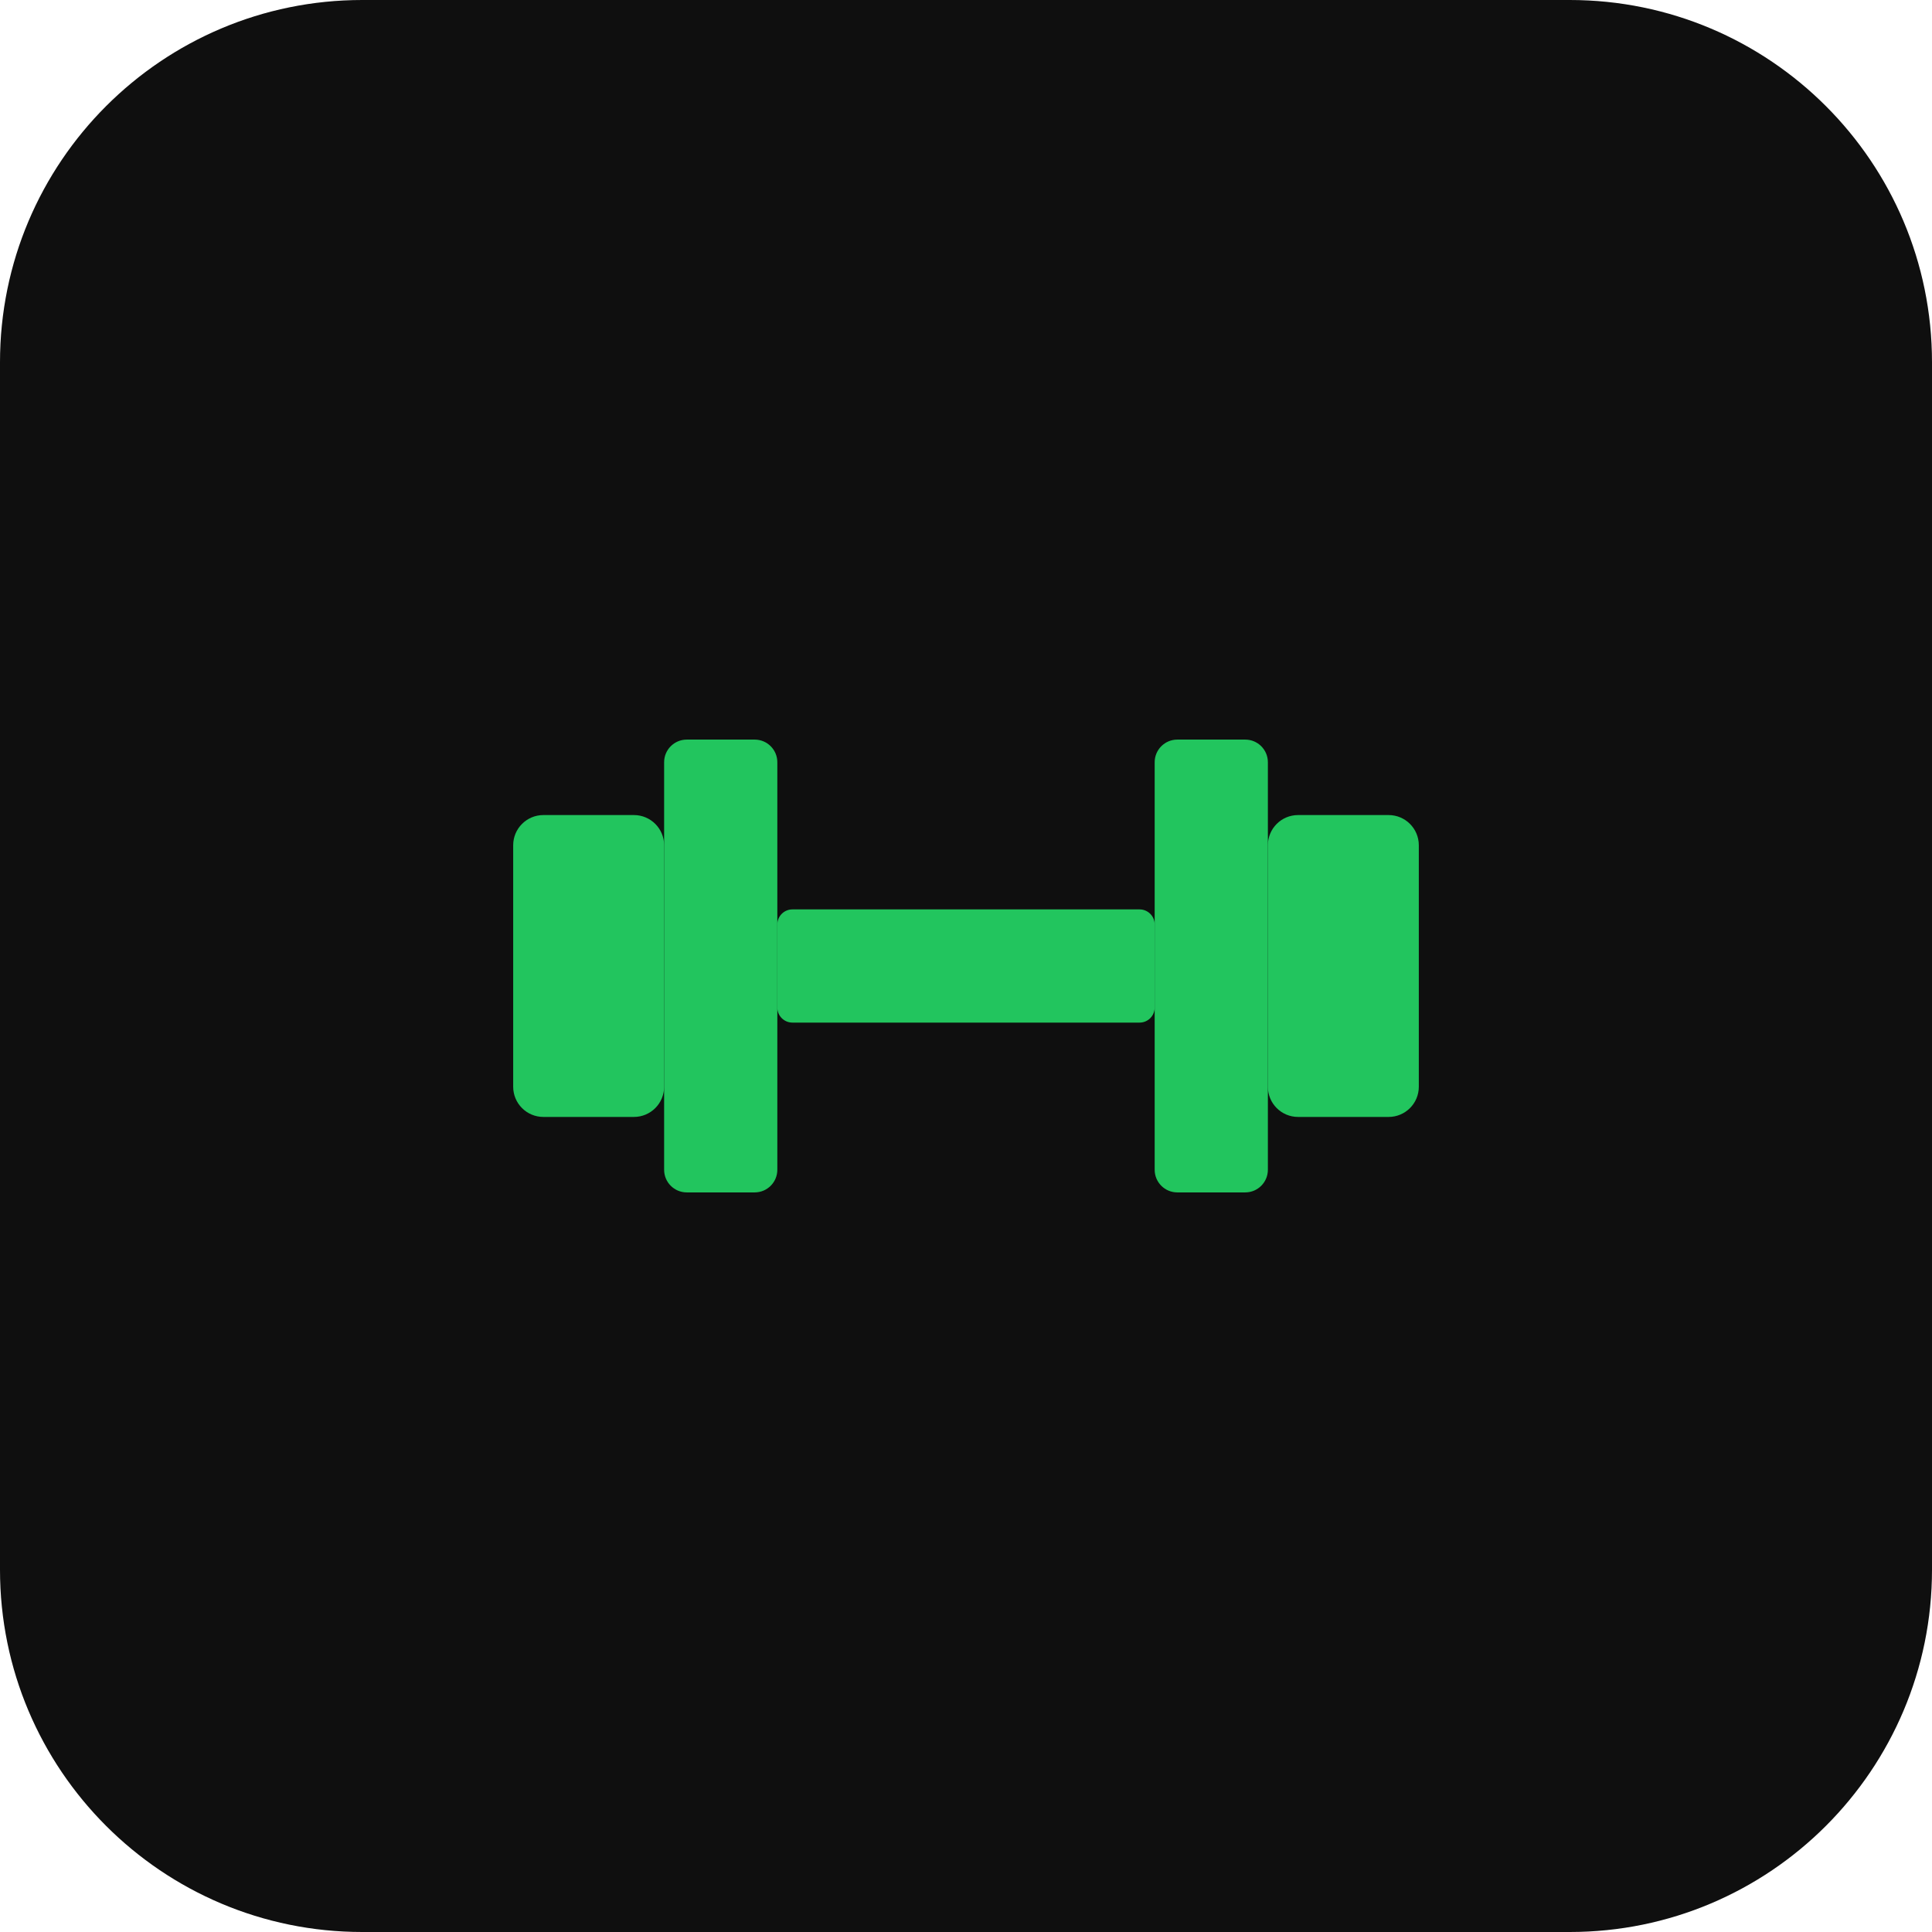
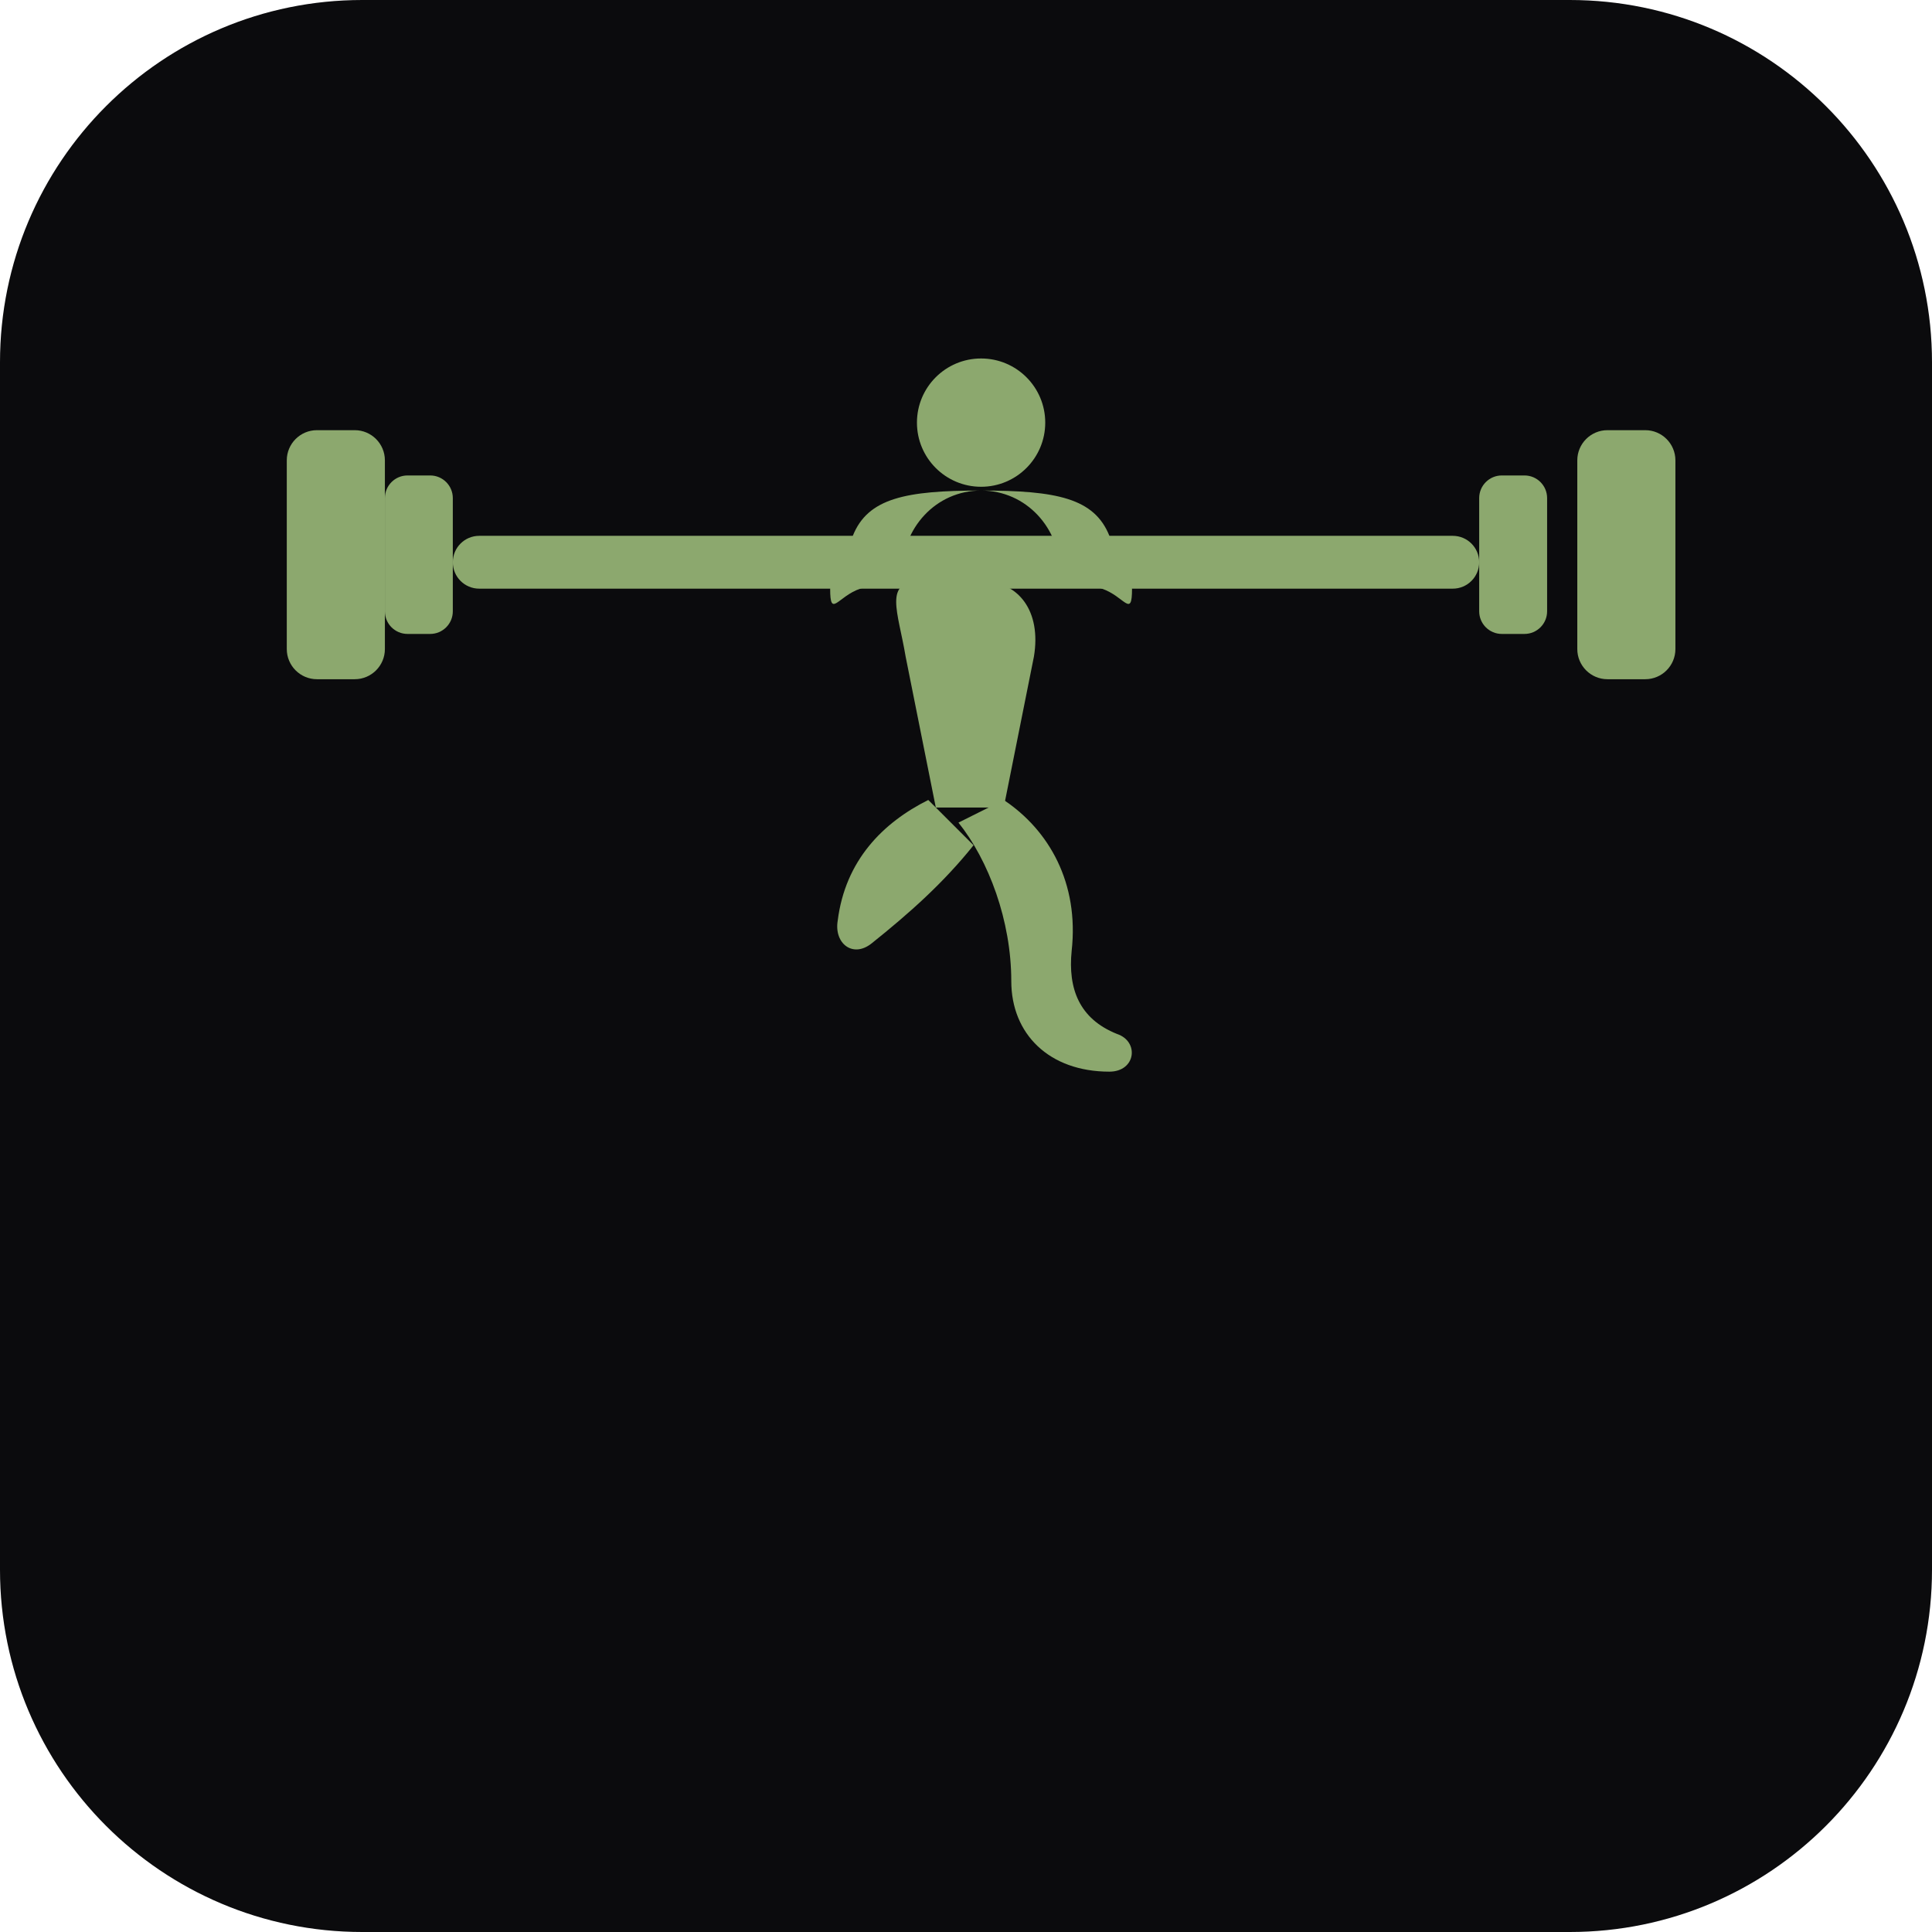
<svg xmlns="http://www.w3.org/2000/svg" viewBox="0 0 512 512">
-   <rect width="512" height="512" rx="96" fill="#0f0f0f" />
-   <g transform="translate(96, 96)">
-     <rect x="40" y="120" width="40" height="80" rx="8" fill="#22c55e" />
-     <rect x="80" y="100" width="30" height="120" rx="6" fill="#22c55e" />
-     <rect x="110" y="145" width="100" height="30" rx="4" fill="#22c55e" />
-     <rect x="210" y="100" width="30" height="120" rx="6" fill="#22c55e" />
-     <rect x="240" y="120" width="40" height="80" rx="8" fill="#22c55e" />
+   <rect width="512" height="512" rx="96" fill="#0b0b0d" />
+   <g transform="translate(76, 96)" fill="#8ca86e">
+     <rect x="0" y="18" width="26" height="66" rx="8" />
+     <rect x="26" y="30" width="18" height="42" rx="6" />
+     <rect x="44" y="46" width="272" height="14" rx="7" />
+     <rect x="316" y="30" width="18" height="42" rx="6" />
+     <rect x="342" y="18" width="26" height="66" rx="8" />
+     <circle cx="184" cy="16" r="17" />
+     <path d="       M 184 34       C 172 34 163 44 163 56       L 152 60       C 146 62 144 68 144 60       L 150 46       C 154 36 164 34 184 34       C 204 34 214 36 218 46       L 224 60       C 224 68 222 62 216 60       L 205 56       C 205 44 196 34 184 34       Z" />
+     <path d="       M 168 58       L 184 58       C 194 58 200 66 198 78       L 190 118       L 172 118       L 164 78       C 162 66 158 58 168 58       Z" />
+     <path d="       M 170 116       C 158 122 148 132 146 148       C 145 154 150 158 155 154       C 165 146 174 138 182 128       Z" />
+     <path d="       M 190 116       C 202 124 210 138 208 156       C 207 166 210 174 220 178       C 226 180 225 188 218 188       C 202 188 192 178 192 164       C 192 148 186 132 178 122       Z" />
  </g>
</svg>
